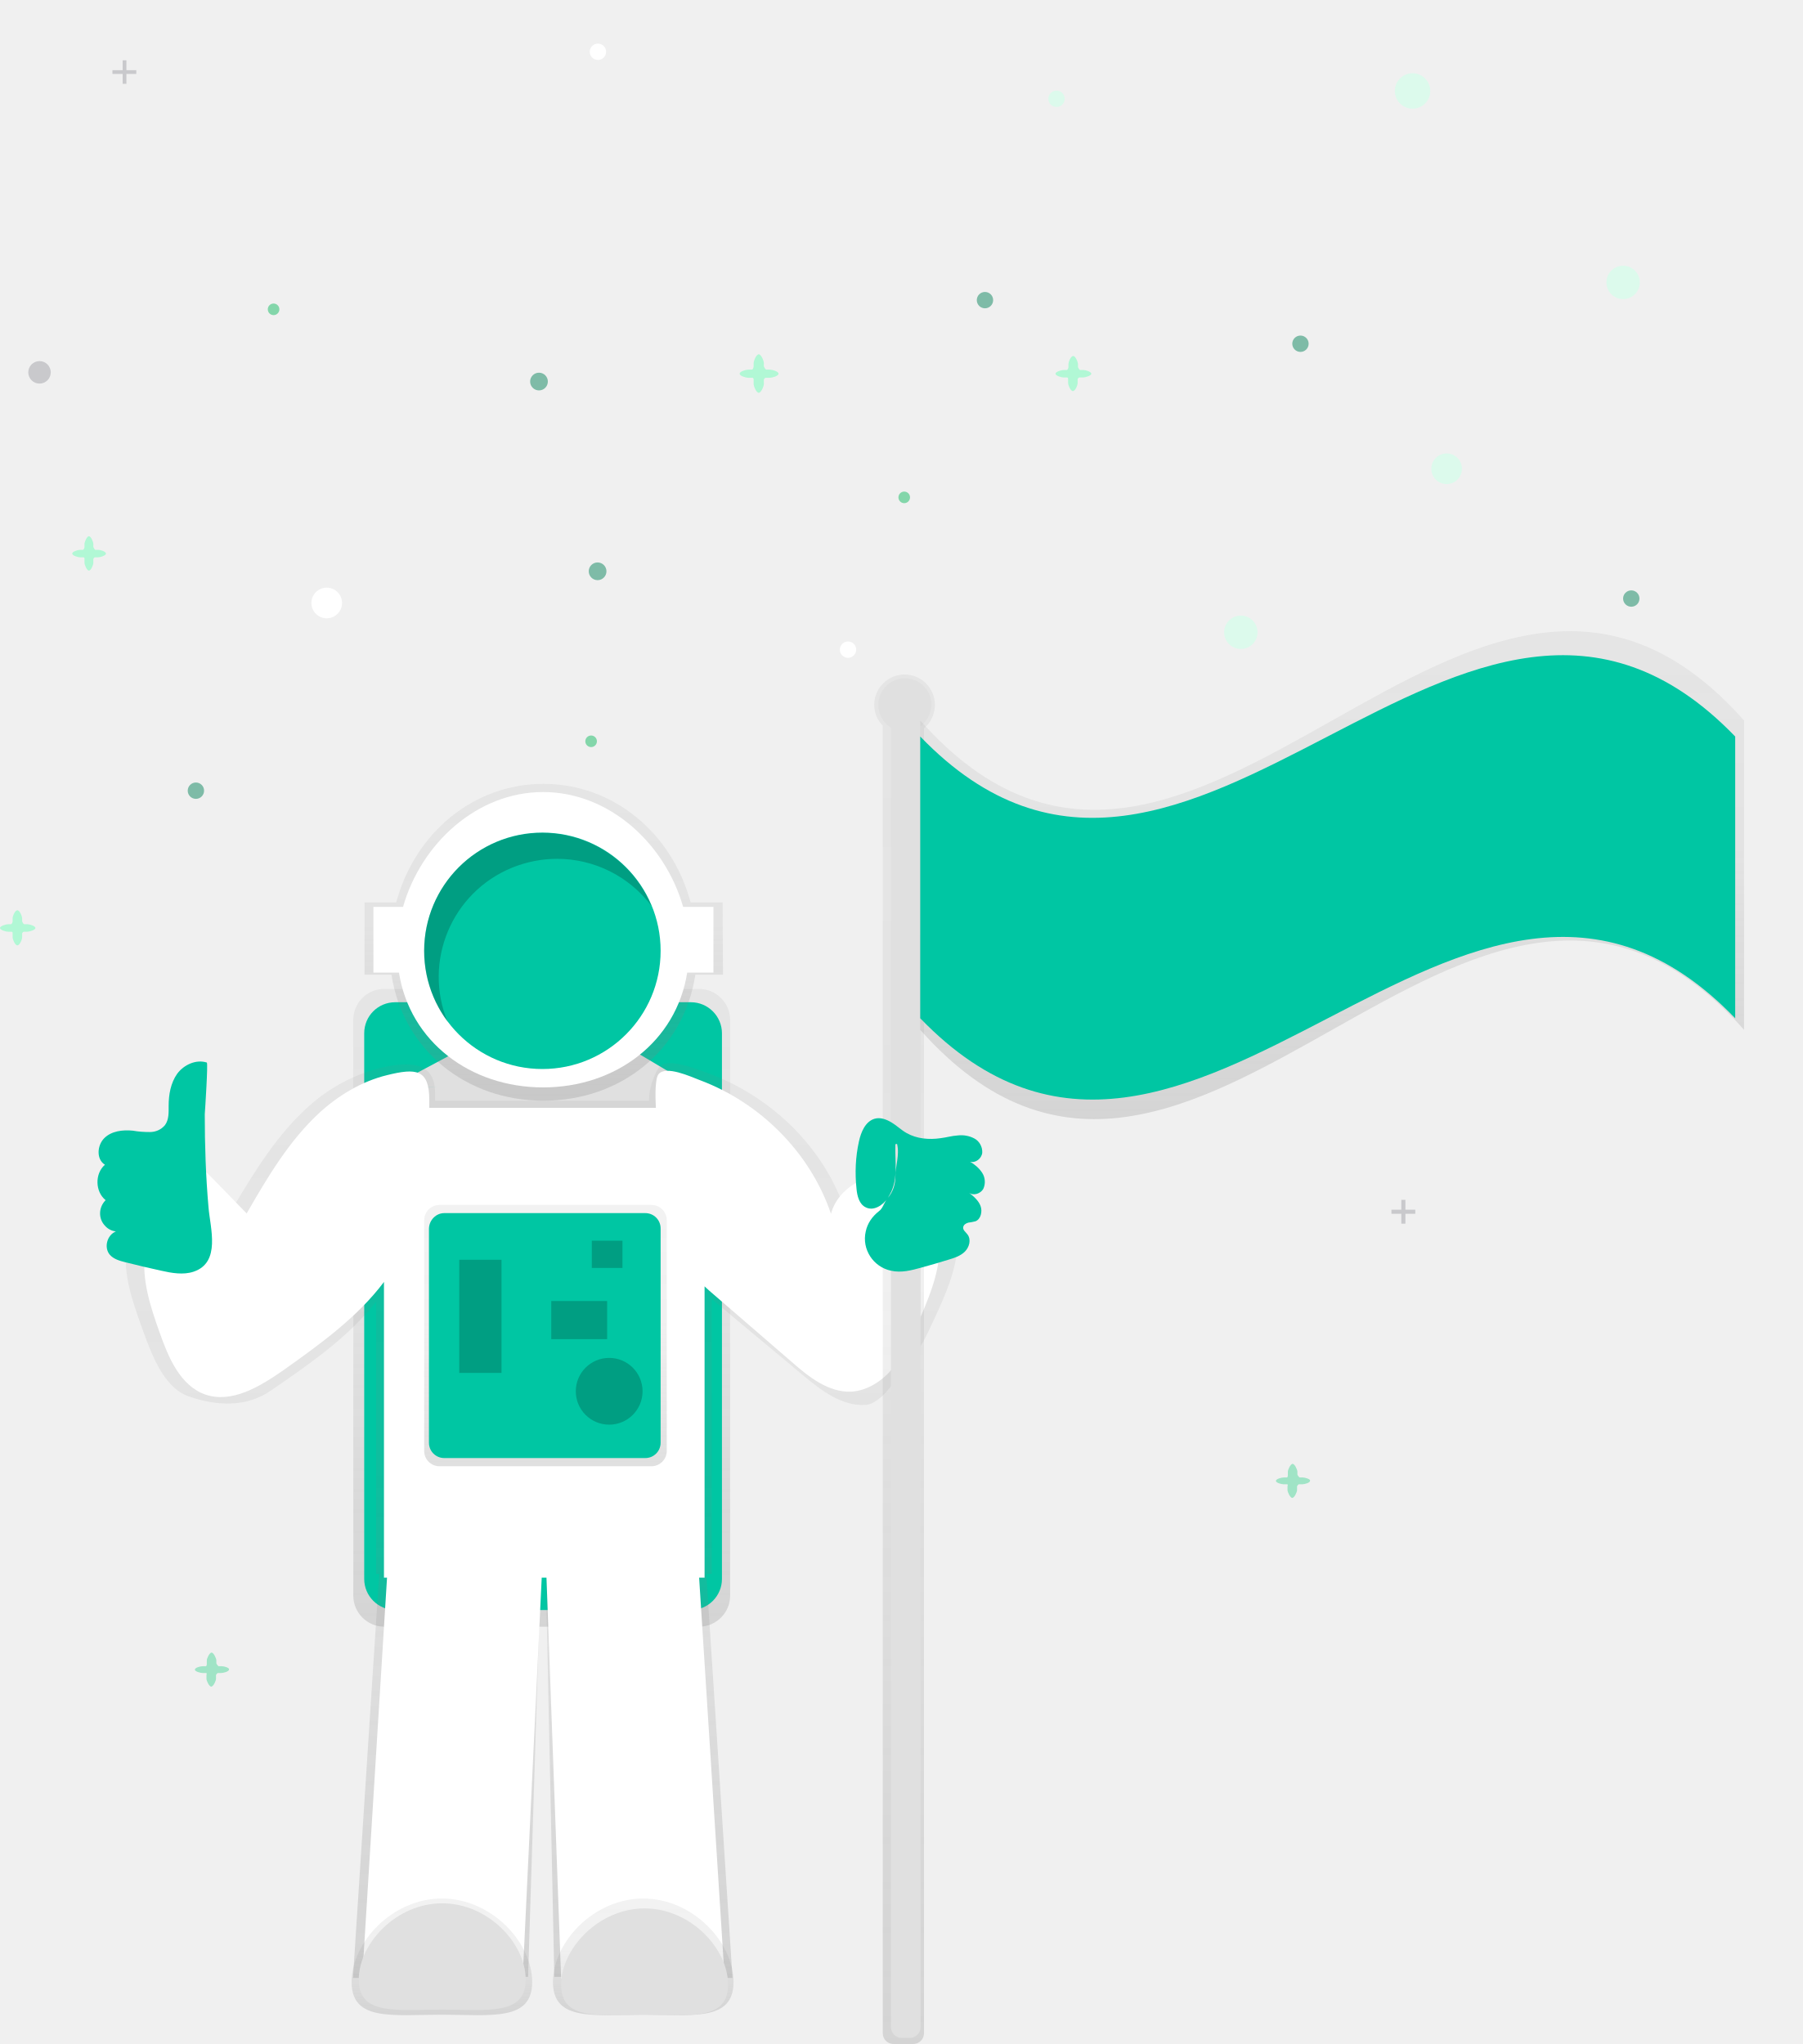
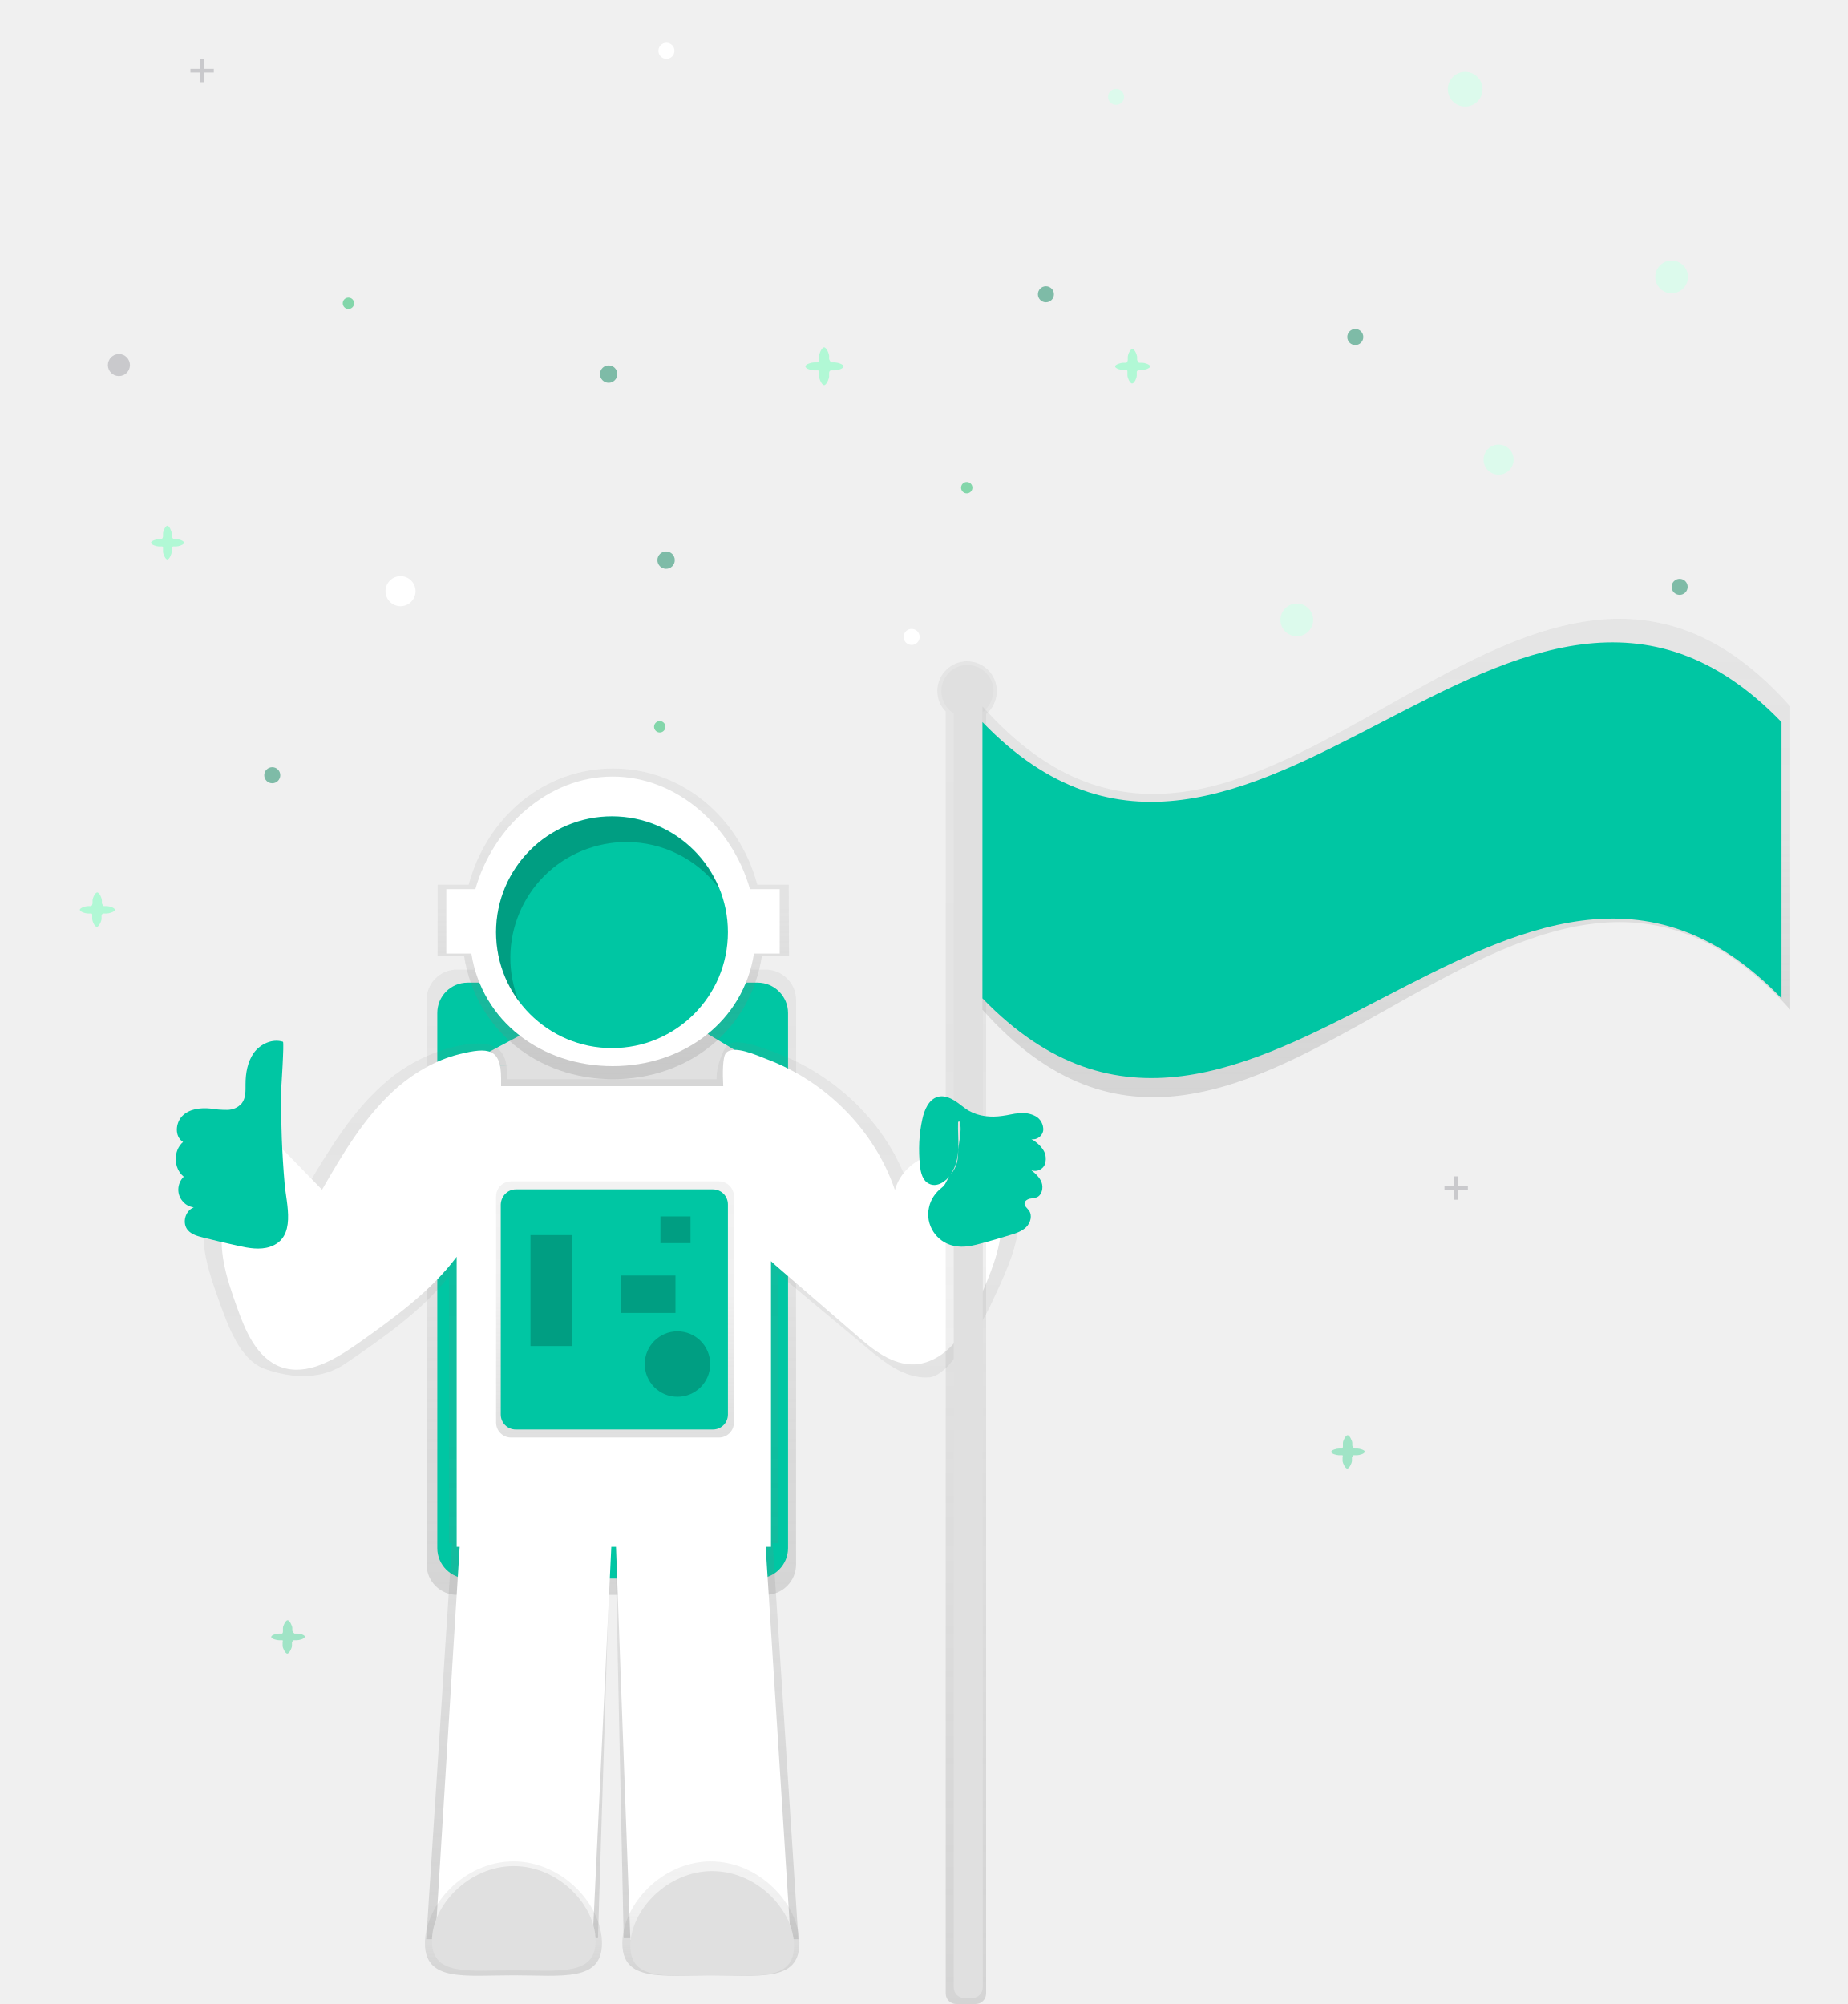
- <svg xmlns="http://www.w3.org/2000/svg" version="1.0" id="Capa_1" x="0px" y="0px" viewBox="0 0 529 600" enable-background="new 0 0 529 600" xml:space="preserve">
-   <circle opacity="0.25" fill="#535461" enable-background="new    " cx="11.6" cy="109.3" r="3.3" />
-   <polygon opacity="0.25" fill="#535461" enable-background="new    " points="415.4,355.1 412.5,355.1 412.5,352.2 411.3,352.2   411.3,355.1 408.4,355.1 408.4,356.3 411.3,356.3 411.3,359.2 412.5,359.2 412.5,356.3 415.4,356.3 " />
-   <polygon opacity="0.25" fill="#535461" enable-background="new    " points="40,20.6 37.1,20.6 37.1,17.7 36,17.7 36,20.6 33,20.6   33,21.7 36,21.7 36,24.6 37.1,24.6 37.1,21.7 40,21.7 " />
+ <svg xmlns="http://www.w3.org/2000/svg" version="1.0" id="Capa_1" x="0px" y="0px" viewBox="0 0 553 600" enable-background="new 0 0 553 600" xml:space="preserve">
+   <circle opacity="0.25" fill="#535461" enable-background="new    " cx="35.6" cy="109.3" r="3.3" />
+   <polygon opacity="0.25" fill="#535461" enable-background="new    " points="439.4,355.1 436.5,355.1 436.5,352.2 435.3,352.2   435.3,355.1 432.4,355.1 432.4,356.3 435.3,356.3 435.3,359.2 436.5,359.2 436.5,356.3 439.4,356.3 " />
+   <polygon opacity="0.25" fill="#535461" enable-background="new    " points="64,20.6 61.1,20.6 61.1,17.7 60,17.7 60,20.6 57,20.6   57,21.7 60,21.7 60,24.6 61.1,24.6 61.1,21.7 64,21.7 " />
  <g id="cce41613-5798-418e-bd1c-d8ab89d50e24_2_">
-     <linearGradient id="SVGID_1_" gradientUnits="userSpaceOnUse" x1="158.973" y1="130.606" x2="158.973" y2="317.739" gradientTransform="matrix(1 0 0 -1 0 608)">
+     <linearGradient id="SVGID_1_" gradientUnits="userSpaceOnUse" x1="182.973" y1="130.606" x2="182.973" y2="317.739" gradientTransform="matrix(1 0 0 -1 0 608)">
      <stop offset="0" style="stop-color:#808080;stop-opacity:0.25" />
      <stop offset="0.54" style="stop-color:#808080;stop-opacity:0.12" />
      <stop offset="1" style="stop-color:#808080;stop-opacity:0.1" />
    </linearGradient>
-     <path fill="url(#SVGID_1_)" d="M112.8,290.3h92.4c5,0,9.1,4.1,9.1,9.1v169c0,5-4.1,9.1-9.1,9.1h-92.4c-5,0-9.1-4.1-9.1-9.1v-169   C103.7,294.3,107.8,290.3,112.8,290.3z" />
+     <path fill="url(#SVGID_1_)" d="M136.8,290.3h92.4c5,0,9.1,4.1,9.1,9.1v169c0,5-4.1,9.1-9.1,9.1h-92.4c-5,0-9.1-4.1-9.1-9.1v-169   C127.7,294.3,131.8,290.3,136.8,290.3z" />
  </g>
-   <path id="_x33_cc1ef72-f286-4cd9-bc37-3a4bc0282736_2_" fill="#00C6A3" d="M116,294.2h86.8c5,0,9.1,4.1,9.1,9.1v160.2  c0,5-4.1,9.1-9.1,9.1H116c-5,0-9.1-4.1-9.1-9.1V303.3C106.9,298.3,110.9,294.2,116,294.2z" />
-   <polyline id="_x33_aab063b-c154-4fae-90f4-bd3dbd8a15cc_2_" fill="none" points="106.9,535.7 153.2,535.7 141.8,582.3 " />
+   <path id="_x33_cc1ef72-f286-4cd9-bc37-3a4bc0282736_2_" fill="#00C6A3" d="M140,294.2h86.8c5,0,9.1,4.1,9.1,9.1v160.2  c0,5-4.1,9.1-9.1,9.1H140c-5,0-9.1-4.1-9.1-9.1V303.3C130.9,298.3,134.9,294.2,140,294.2z" />
+   <polyline id="_x33_aab063b-c154-4fae-90f4-bd3dbd8a15cc_2_" fill="none" points="130.9,535.7 177.2,535.7 165.8,582.3 " />
  <g id="_x31_a4f509f-11ed-42f2-baf8-98baf11ce138_2_">
-     <polygon fill="#E0E0E0" points="191.1,337.1 131.2,338.3 114.6,319.2 203.9,317.6  " />
+     <polygon fill="#E0E0E0" points="215.1,337.1 155.2,338.3 138.6,319.2 227.9,317.6  " />
  </g>
  <g id="_x32_9eb97ed-3d6d-42b6-a356-b039b63b46ac_2_">
-     <polygon fill="#E0E0E0" points="203.9,319.1 114.6,319.1 132.4,309.6 184.9,307.8  " />
+     <polygon fill="#E0E0E0" points="227.9,319.1 138.6,319.1 156.4,309.6 208.9,307.8  " />
  </g>
-   <linearGradient id="SVGID_2_" gradientUnits="userSpaceOnUse" x1="409.442" y1="-49.068" x2="409.442" y2="219.331" gradientTransform="matrix(1 0 0 -1 -250.44 531.48)">
+   <linearGradient id="SVGID_2_" gradientUnits="userSpaceOnUse" x1="433.442" y1="-49.068" x2="433.442" y2="219.331" gradientTransform="matrix(1 0 0 -1 -250.44 531.48)">
    <stop offset="0" style="stop-color:#808080;stop-opacity:0.25" />
    <stop offset="0.54" style="stop-color:#808080;stop-opacity:0.12" />
    <stop offset="1" style="stop-color:#808080;stop-opacity:0.1" />
  </linearGradient>
-   <path fill="url(#SVGID_2_)" d="M269.9,344.4c-8.4-3.7-19.8,1.4-22.2,10c-6.4-18.1-21.7-32.8-40.2-39.5c-3.1-1.1-11.5-4.5-13.9-1.8  c-1.1,1.2-3.2,6-3.1,10h-62.8c0-0.8,0-1.6,0-2.3c0-9.1-7.3-9.4-16.2-7.3c-7.7,2-14.8,5.8-20.7,11.1c-9.4,8.3-16,19.2-22.4,29.9  l-11.2-11.1c-1.2-1.2-2.7-2.5-4.5-2.5c-1.9,0.1-3.2,1.7-4.3,3.2c-4.9,6.7-10,13.6-11.2,21.7c-1.2,8,1.6,15.9,4.3,23.5  c2.7,7.4,6.2,17.9,13.9,20.6c8.3,2.9,17,3.2,24.1-1.7c11.2-7.7,22.7-15.6,30.9-26.1V462h0.9l-7.7,118.6l51.4-0.3l3.7-118.3h1.5  l2.5,118.3l52.3,0.3L207.3,462h1.6v-80.7l1.4,1.2l25.4,21.2c5.3,4.4,11.3,9.1,18.3,8.7c5-0.3,9.6-8.7,12.8-12.4  c3.2-3.7,5.3-8.2,7.3-12.6c3.4-7.3,6.8-14.9,7-22.9C281.2,356.5,277.5,347.8,269.9,344.4z" />
-   <path fill="#FFFFFF" d="M265.1,346.3c-8.1-3.7-18.9,1.4-21.2,10c-6.1-18-20.8-32.6-38.4-39.2c-2.9-1.1-10-4.4-12.2-1.8  c-1,1.2-1,6-0.8,9.9H126c0-0.8,0-1.6,0-2.3c0-9.1-3.9-9.4-12.4-7.3c-7.4,1.8-14.2,5.9-19.8,11c-9,8.3-15.3,19-21.4,29.6l-10.7-11  c-1.2-1.2-2.6-2.5-4.3-2.4c-1.7,0.1-3.1,1.7-4.1,3.2c-4.7,6.6-9.6,13.5-10.7,21.6c-1.1,7.9,1.5,15.8,4.2,23.4  c2.6,7.4,6,15.6,13.3,18.3c7.9,2.8,16.2-2.3,23.1-7.1c10.7-7.6,21.7-15.5,29.5-25.9v86.8h0.9l-7.3,117.7h47.1l5.6-117.7h1.4  l4.3,117.7h48l-7.5-117.7h1.6v-85.5l1.3,1.2l24.3,21c5,4.4,10.8,9,17.5,8.7c4.8-0.3,9.1-3.2,12.2-6.9c3.1-3.7,5-8.1,7-12.5  c3.2-7.3,6.5-14.8,6.7-22.7S272.3,349.6,265.1,346.3z" />
-   <path id="_x30_c32cf8a-9850-40d7-b2dc-353b7a6759c6_2_" fill="#00C6A3" d="M60.7,311.9c-3.1-1-6.7,0.6-8.7,3.3  c-1.9,2.7-2.5,6.1-2.5,9.4c0,2,0.1,4.1-1.1,5.7c-1.1,1.3-2.7,2-4.4,2c-1.7,0-3.3-0.1-5-0.4c-3-0.3-6.3,0.1-8.4,2.2s-2.4,6.2,0.2,7.8  c-3,2.6-2.9,7.9,0.2,10.4c-2.1,2.1-2.2,5.5-0.1,7.6c0.8,0.9,1.9,1.4,3.1,1.6c-2.6,1-3.6,4.8-1.7,6.9c1.1,1.2,2.8,1.7,4.4,2.1  c3.5,0.9,7,1.7,10.6,2.5c3.1,0.7,6.5,1.3,9.5,0.3c8.1-2.7,4.9-12.8,4.4-18.9c-0.8-9.1-1.1-18.2-1.1-27.3  C60.2,325.7,61.1,312.1,60.7,311.9z" />
-   <linearGradient id="SVGID_3_" gradientUnits="userSpaceOnUse" x1="409.975" y1="208.362" x2="409.975" y2="301.377" gradientTransform="matrix(1 0 0 -1 -250.44 531.48)">
+   <path fill="url(#SVGID_2_)" d="M293.9,344.4c-8.4-3.7-19.8,1.4-22.2,10c-6.4-18.1-21.7-32.8-40.2-39.5c-3.1-1.1-11.5-4.5-13.9-1.8  c-1.1,1.2-3.2,6-3.1,10h-62.8c0-0.8,0-1.6,0-2.3c0-9.1-7.3-9.4-16.2-7.3c-7.7,2-14.8,5.8-20.7,11.1c-9.4,8.3-16,19.2-22.4,29.9  l-11.2-11.1c-1.2-1.2-2.7-2.5-4.5-2.5c-1.9,0.1-3.2,1.7-4.3,3.2c-4.9,6.7-10,13.6-11.2,21.7c-1.2,8,1.6,15.9,4.3,23.5  c2.7,7.4,6.2,17.9,13.9,20.6c8.3,2.9,17,3.2,24.1-1.7c11.2-7.7,22.7-15.6,30.9-26.1V462h0.9l-7.7,118.6l51.4-0.3l3.7-118.3h1.5  l2.5,118.3l52.3,0.3L231.3,462h1.6v-80.7l1.4,1.2l25.4,21.2c5.3,4.4,11.3,9.1,18.3,8.7c5-0.3,9.6-8.7,12.8-12.4  c3.2-3.7,5.3-8.2,7.3-12.6c3.4-7.3,6.8-14.9,7-22.9C305.2,356.5,301.5,347.8,293.9,344.4z" />
+   <path fill="#FFFFFF" d="M289.1,346.3c-8.1-3.7-18.9,1.4-21.2,10c-6.1-18-20.8-32.6-38.4-39.2c-2.9-1.1-10-4.4-12.2-1.8  c-1,1.2-1,6-0.8,9.9H150c0-0.8,0-1.6,0-2.3c0-9.1-3.9-9.4-12.4-7.3c-7.4,1.8-14.2,5.9-19.8,11c-9,8.3-15.3,19-21.4,29.6l-10.7-11  c-1.2-1.2-2.6-2.5-4.3-2.4c-1.7,0.1-3.1,1.7-4.1,3.2c-4.7,6.6-9.6,13.5-10.7,21.6c-1.1,7.9,1.5,15.8,4.2,23.4  c2.6,7.4,6,15.6,13.3,18.3c7.9,2.8,16.2-2.3,23.1-7.1c10.7-7.6,21.7-15.5,29.5-25.9v86.8h0.9l-7.3,117.7h47.1l5.6-117.7h1.4  l4.3,117.7h48l-7.5-117.7h1.6v-85.5l1.3,1.2l24.3,21c5,4.4,10.8,9,17.5,8.7c4.8-0.3,9.1-3.2,12.2-6.9c3.1-3.7,5-8.1,7-12.5  c3.2-7.3,6.5-14.8,6.7-22.7S296.3,349.6,289.1,346.3z" />
+   <path id="_x30_c32cf8a-9850-40d7-b2dc-353b7a6759c6_2_" fill="#00C6A3" d="M84.7,311.9c-3.1-1-6.7,0.6-8.7,3.3  c-1.9,2.7-2.5,6.1-2.5,9.4c0,2,0.1,4.1-1.1,5.7c-1.1,1.3-2.7,2-4.4,2c-1.7,0-3.3-0.1-5-0.4c-3-0.3-6.3,0.1-8.4,2.2s-2.4,6.2,0.2,7.8  c-3,2.6-2.9,7.9,0.2,10.4c-2.1,2.1-2.2,5.5-0.1,7.6c0.8,0.9,1.9,1.4,3.1,1.6c-2.6,1-3.6,4.8-1.7,6.9c1.1,1.2,2.8,1.7,4.4,2.1  c3.5,0.9,7,1.7,10.6,2.5c3.1,0.7,6.5,1.3,9.5,0.3c8.1-2.7,4.9-12.8,4.4-18.9c-0.8-9.1-1.1-18.2-1.1-27.3  C84.2,325.7,85.1,312.1,84.7,311.9z" />
+   <linearGradient id="SVGID_3_" gradientUnits="userSpaceOnUse" x1="433.975" y1="208.362" x2="433.975" y2="301.377" gradientTransform="matrix(1 0 0 -1 -250.44 531.48)">
    <stop offset="0" style="stop-color:#808080;stop-opacity:0.25" />
    <stop offset="0.54" style="stop-color:#808080;stop-opacity:0.12" />
    <stop offset="1" style="stop-color:#808080;stop-opacity:0.1" />
  </linearGradient>
-   <path fill="url(#SVGID_3_)" d="M212.1,264.9h-9.4c-5.5-20.5-22.8-34.8-43.2-34.8s-37.7,14.3-43.2,34.8H107v21.2h7.9  c3.4,22.2,22,37,44.6,37s41.2-14.7,44.6-37h8.1L212.1,264.9z" />
-   <path fill="#FFFFFF" d="M209.4,266.2h-8.9c-5.3-18.6-21.7-33.7-41.1-33.7s-35.8,15.1-41.1,33.7h-8.7v19.3h7.5  c3.2,20.3,21,33.7,42.3,33.7s39.1-13.4,42.3-33.7h7.7L209.4,266.2z" />
-   <circle id="_x37_a3910d7-67a0-4ff3-88ee-27dedf2e16a4_2_" fill="#00C6A3" cx="159.2" cy="279.1" r="34.7" />
+   <path fill="url(#SVGID_3_)" d="M236.1,264.9h-9.4c-5.5-20.5-22.8-34.8-43.2-34.8s-37.7,14.3-43.2,34.8H131v21.2h7.9  c3.4,22.2,22,37,44.6,37s41.2-14.7,44.6-37h8.1L236.1,264.9z" />
+   <path fill="#FFFFFF" d="M233.4,266.2h-8.9c-5.3-18.6-21.7-33.7-41.1-33.7s-35.8,15.1-41.1,33.7h-8.7v19.3h7.5  c3.2,20.3,21,33.7,42.3,33.7s39.1-13.4,42.3-33.7h7.7L233.4,266.2z" />
+   <circle id="_x37_a3910d7-67a0-4ff3-88ee-27dedf2e16a4_2_" fill="#00C6A3" cx="183.2" cy="279.1" r="34.7" />
  <g id="_x33_4c43434-1451-4ab0-8354-03d0c452d8e6_2_">
-     <linearGradient id="SVGID_4_" gradientUnits="userSpaceOnUse" x1="380.207" y1="-60.02" x2="380.207" y2="-25.799" gradientTransform="matrix(1 0 0 -1 -250.44 531.48)">
+     <linearGradient id="SVGID_4_" gradientUnits="userSpaceOnUse" x1="404.207" y1="-60.02" x2="404.207" y2="-25.799" gradientTransform="matrix(1 0 0 -1 -250.44 531.48)">
      <stop offset="0" style="stop-color:#808080;stop-opacity:0.25" />
      <stop offset="0.54" style="stop-color:#808080;stop-opacity:0.12" />
      <stop offset="1" style="stop-color:#808080;stop-opacity:0.1" />
    </linearGradient>
-     <path fill="url(#SVGID_4_)" d="M156.2,581.8c0,11.6-11.9,9.6-26.5,9.6s-26.5,2-26.5-9.6c0-11.6,11.9-24.5,26.5-24.5   S156.2,570.2,156.2,581.8z" />
+     <path fill="url(#SVGID_4_)" d="M180.2,581.8c0,11.6-11.9,9.6-26.5,9.6c-14.6,0-26.5,2-26.5-9.6c0-11.6,11.9-24.5,26.5-24.5   S180.2,570.2,180.2,581.8z" />
  </g>
  <g id="ad2d4070-7865-476e-a143-7337cc82fa1a_2_">
-     <linearGradient id="SVGID_5_" gradientUnits="userSpaceOnUse" x1="439.303" y1="-60.02" x2="439.303" y2="-25.799" gradientTransform="matrix(1 0 0 -1 -250.44 531.48)">
+     <linearGradient id="SVGID_5_" gradientUnits="userSpaceOnUse" x1="463.303" y1="-60.02" x2="463.303" y2="-25.799" gradientTransform="matrix(1 0 0 -1 -250.44 531.48)">
      <stop offset="0" style="stop-color:#808080;stop-opacity:0.25" />
      <stop offset="0.54" style="stop-color:#808080;stop-opacity:0.12" />
      <stop offset="1" style="stop-color:#808080;stop-opacity:0.1" />
    </linearGradient>
-     <path fill="url(#SVGID_5_)" d="M215.3,581.8c0,11.6-11.9,9.6-26.5,9.6s-26.5,2-26.5-9.6c0-11.6,11.9-24.5,26.5-24.5   S215.3,570.2,215.3,581.8z" />
+     <path fill="url(#SVGID_5_)" d="M239.3,581.8c0,11.6-11.9,9.6-26.5,9.6s-26.5,2-26.5-9.6c0-11.6,11.9-24.5,26.5-24.5   S239.3,570.2,239.3,581.8z" />
  </g>
  <g id="_x37_c5e0dbc-1e9f-4751-9c9a-ae23d0c67b0d_2_">
-     <path fill="#E0E0E0" d="M154.3,581.1c0,10.6-11,8.8-24.5,8.8s-24.5,1.8-24.5-8.8s11-22.4,24.5-22.4S154.3,570.5,154.3,581.1z" />
+     <path fill="#E0E0E0" d="M178.3,581.1c0,10.6-11,8.8-24.5,8.8s-24.5,1.8-24.5-8.8s11-22.4,24.5-22.4S178.3,570.5,178.3,581.1z" />
  </g>
  <g id="_x32_96e55fe-bb0b-4dd7-ab7e-7a6e065d6a5f_2_">
-     <path fill="#E0E0E0" d="M213.7,582.6c0,10.6-11,8.8-24.5,8.8s-24.5,1.8-24.5-8.8s11-22.4,24.5-22.4S213.7,572,213.7,582.6z" />
+     <path fill="#E0E0E0" d="M237.7,582.6c0,10.6-11,8.8-24.5,8.8s-24.5,1.8-24.5-8.8s11-22.4,24.5-22.4S237.7,572,237.7,582.6z" />
  </g>
-   <linearGradient id="SVGID_6_" gradientUnits="userSpaceOnUse" x1="515.987" y1="-68.48" x2="515.987" y2="333.474" gradientTransform="matrix(1 0 0 -1 -250.44 531.48)">
+   <linearGradient id="SVGID_6_" gradientUnits="userSpaceOnUse" x1="539.987" y1="-68.48" x2="539.987" y2="333.474" gradientTransform="matrix(1 0 0 -1 -250.44 531.48)">
    <stop offset="0" style="stop-color:#808080;stop-opacity:0.25" />
    <stop offset="0.54" style="stop-color:#808080;stop-opacity:0.12" />
    <stop offset="1" style="stop-color:#808080;stop-opacity:0.1" />
  </linearGradient>
-   <path fill="url(#SVGID_6_)" d="M274.4,206.9c0-4.9-4-8.9-8.9-8.9c-4.9,0-8.9,4-8.9,8.9c0,2.3,0.9,4.5,2.5,6.1v383.8  c0,1.8,1.4,3.2,3.2,3.2h5.7c1.8,0,3.2-1.4,3.2-3.2v-383C273.2,212.1,274.4,209.6,274.4,206.9z" />
-   <path fill="#E0E0E0" d="M273.4,206.9c0-4.3-3.5-7.8-7.8-7.8c-4.3,0-7.8,3.5-7.8,7.8c0,2.7,1.4,5.3,3.7,6.7v381.4  c0,1.8,1.4,3.2,3.2,3.2h2.3c1.8,0,3.2-1.4,3.2-3.2V213.2C272.1,211.7,273.3,209.4,273.4,206.9z" />
-   <path id="_x37_5078eba-178e-4938-aaf4-b7f041ea2d55_2_" fill="#00C6A3" d="M260.6,351.6c-1.4,2.2-4.2,4-6.5,2.8  c-1.9-0.9-2.5-3.3-2.7-5.4c-0.5-4.7-0.3-9.4,0.7-13.9c0.6-2.8,1.9-5.9,4.6-6.7c1.7-0.5,3.5,0.2,5,1.1s2.8,2.2,4.4,3.1  c3,1.7,6.6,2,10,1.5c1.7-0.2,3.3-0.7,5-0.8c1.7-0.2,3.4,0.1,4.9,0.9c1.5,0.8,2.4,2.5,2.3,4.2c-0.2,1.7-2,3.1-3.6,2.6  c1.4,0.8,2.7,1.9,3.6,3.3c0.9,1.4,1,3.2,0.3,4.7c-0.8,1.4-2.9,2.1-4.2,1.1c1.4,1.1,2.8,2.3,3.4,3.9c0.6,1.6,0.1,3.9-1.5,4.5  c-0.7,0.2-1.4,0.3-2.1,0.4c-0.7,0.2-1.4,0.6-1.5,1.4c-0.1,0.8,0.8,1.4,1.3,2.1c1.1,1.5,0.5,3.7-0.8,5c-1.3,1.3-3.2,1.9-4.9,2.4  c-2.6,0.8-5.3,1.6-7.9,2.3c-2.9,0.8-5.9,1.6-8.9,0.9c-5.2-1.1-8.6-6.3-7.4-11.5c0.5-2.4,1.9-4.4,3.8-5.9  C259.2,354.7,259.5,352.9,260.6,351.6c1.5-1.7,2.2-3.9,2.2-6.1c0-3.3,1.3-6.5,0.5-9.7c-0.2,0-0.3,0-0.5,0.1  C262.6,341.4,263.9,346.6,260.6,351.6z" />
+   <path fill="url(#SVGID_6_)" d="M298.4,206.9c0-4.9-4-8.9-8.9-8.9c-4.9,0-8.9,4-8.9,8.9c0,2.3,0.9,4.5,2.5,6.1v383.8  c0,1.8,1.4,3.2,3.2,3.2h5.7c1.8,0,3.2-1.4,3.2-3.2v-383C297.2,212.1,298.4,209.6,298.4,206.9z" />
+   <path fill="#E0E0E0" d="M297.4,206.9c0-4.3-3.5-7.8-7.8-7.8c-4.3,0-7.8,3.5-7.8,7.8c0,2.7,1.4,5.3,3.7,6.7v381.4  c0,1.8,1.4,3.2,3.2,3.2h2.3c1.8,0,3.2-1.4,3.2-3.2V213.2C296.1,211.7,297.3,209.4,297.4,206.9z" />
+   <path id="_x37_5078eba-178e-4938-aaf4-b7f041ea2d55_2_" fill="#00C6A3" d="M284.6,351.6c-1.4,2.2-4.2,4-6.5,2.8  c-1.9-0.9-2.5-3.3-2.7-5.4c-0.5-4.7-0.3-9.4,0.7-13.9c0.6-2.8,1.9-5.9,4.6-6.7c1.7-0.5,3.5,0.2,5,1.1s2.8,2.2,4.4,3.1  c3,1.7,6.6,2,10,1.5c1.7-0.2,3.3-0.7,5-0.8c1.7-0.2,3.4,0.1,4.9,0.9c1.5,0.8,2.4,2.5,2.3,4.2c-0.2,1.7-2,3.1-3.6,2.6  c1.4,0.8,2.7,1.9,3.6,3.3c0.9,1.4,1,3.2,0.3,4.7c-0.8,1.4-2.9,2.1-4.2,1.1c1.4,1.1,2.8,2.3,3.4,3.9c0.6,1.6,0.1,3.9-1.5,4.5  c-0.7,0.2-1.4,0.3-2.1,0.4c-0.7,0.2-1.4,0.6-1.5,1.4c-0.1,0.8,0.8,1.4,1.3,2.1c1.1,1.5,0.5,3.7-0.8,5c-1.3,1.3-3.2,1.9-4.9,2.4  c-2.6,0.8-5.3,1.6-7.9,2.3c-2.9,0.8-5.9,1.6-8.9,0.9c-5.2-1.1-8.6-6.3-7.4-11.5c0.5-2.4,1.9-4.4,3.8-5.9  C283.2,354.7,283.5,352.9,284.6,351.6c1.5-1.7,2.2-3.9,2.2-6.1c0-3.3,1.3-6.5,0.5-9.7c-0.2,0-0.3,0-0.5,0.1  C286.6,341.4,287.9,346.6,284.6,351.6z" />
  <g id="_x35_9ef6675-eba5-4924-a41d-ef258633805a_2_">
-     <linearGradient id="SVGID_7_" gradientUnits="userSpaceOnUse" x1="641.46" y1="202.955" x2="641.46" y2="346.244" gradientTransform="matrix(1 0 0 -1 -250.44 531.48)">
+     <linearGradient id="SVGID_7_" gradientUnits="userSpaceOnUse" x1="665.46" y1="202.955" x2="665.46" y2="346.244" gradientTransform="matrix(1 0 0 -1 -250.44 531.48)">
      <stop offset="0" style="stop-color:#808080;stop-opacity:0.25" />
      <stop offset="0.54" style="stop-color:#808080;stop-opacity:0.12" />
      <stop offset="1" style="stop-color:#808080;stop-opacity:0.1" />
    </linearGradient>
-     <path fill="url(#SVGID_7_)" d="M511.9,302.3c-80.6-90.8-161.2,90.8-241.8,0v-90.8c80.6,90.8,161.2-90.8,241.8,0   C511.9,241.7,511.9,272,511.9,302.3z" />
+     <path fill="url(#SVGID_7_)" d="M535.9,302.3c-80.6-90.8-161.2,90.8-241.8,0v-90.8c80.6,90.8,161.2-90.8,241.8,0   C535.9,241.7,535.9,272,535.9,302.3z" />
  </g>
  <g id="aee1670e-e8ab-4e69-9ed6-c33b4299fb78_2_">
-     <path fill="#00C6A3" d="M509.3,298.9c-79.7-82.7-159.4,82.7-239.2,0v-82.7c79.7,82.7,159.4-82.7,239.2,0V298.9z" />
+     <path fill="#00C6A3" d="M533.3,298.9c-79.7-82.7-159.4,82.7-239.2,0v-82.7c79.7,82.7,159.4-82.7,239.2,0V298.9z" />
  </g>
  <g id="d941d43a-1bd7-497d-a2ef-a3e2e2659e0c_2_">
-     <linearGradient id="SVGID_8_" gradientUnits="userSpaceOnUse" x1="160.073" y1="177.662" x2="160.073" y2="254.269" gradientTransform="matrix(1 0 0 -1 0 608)">
+     <linearGradient id="SVGID_8_" gradientUnits="userSpaceOnUse" x1="184.073" y1="177.662" x2="184.073" y2="254.269" gradientTransform="matrix(1 0 0 -1 0 608)">
      <stop offset="0" style="stop-color:#808080;stop-opacity:0.25" />
      <stop offset="0.54" style="stop-color:#808080;stop-opacity:0.12" />
      <stop offset="1" style="stop-color:#808080;stop-opacity:0.1" />
    </linearGradient>
-     <path fill="url(#SVGID_8_)" d="M129,353.7h62.2c2.5,0,4.5,2,4.5,4.5v67.7c0,2.5-2,4.5-4.5,4.5H129c-2.5,0-4.5-2-4.5-4.5v-67.7   C124.5,355.7,126.5,353.7,129,353.7z" />
+     <path fill="url(#SVGID_8_)" d="M153,353.7h62.2c2.5,0,4.5,2,4.5,4.5v67.7c0,2.5-2,4.5-4.5,4.5H153c-2.5,0-4.5-2-4.5-4.5v-67.7   C148.5,355.7,150.5,353.7,153,353.7z" />
  </g>
-   <path id="_x33_04248a4-1768-4f23-b9cb-e161915f6967_2_" fill="#00C6A3" d="M130.4,356.1h59c2.5,0,4.5,2,4.5,4.5v62.9  c0,2.5-2,4.5-4.5,4.5h-59c-2.5,0-4.5-2-4.5-4.5v-62.9C126,358.1,128,356.1,130.4,356.1z" />
-   <rect id="_x30_76458b3-f8b8-42f1-ba43-cb3b5508f8a9_2_" x="134.8" y="369.8" opacity="0.2" enable-background="new    " width="12.4" height="33.2" />
-   <rect id="_x34_5128737-2df6-4b8c-aef6-04e2ae683cff_2_" x="161.8" y="381.9" opacity="0.2" enable-background="new    " width="16.4" height="11.2" />
-   <rect x="173.7" y="364.2" opacity="0.2" enable-background="new    " width="9" height="8" />
-   <circle id="_x34_ad46ce1-f00a-4f7a-9fe8-8c270b89c73d_2_" opacity="0.2" enable-background="new    " cx="178.8" cy="408.4" r="9.8" />
-   <path id="ff63785f-5c7f-4def-be10-0bb3de2ca90f_2_" opacity="0.2" enable-background="new    " d="M163.5,252.1  c10.9,0,21.1,5.1,27.7,13.8c-7.3-17.7-27.6-26.1-45.3-18.8c-17.7,7.3-26.1,27.6-18.8,45.3c1.1,2.7,2.6,5.3,4.3,7.6  c-7.3-17.7,1.1-38,18.9-45.3C154.5,253,159,252.1,163.5,252.1z" />
+   <path id="_x33_04248a4-1768-4f23-b9cb-e161915f6967_2_" fill="#00C6A3" d="M154.4,356.1h59c2.5,0,4.5,2,4.5,4.5v62.9  c0,2.5-2,4.5-4.5,4.5h-59c-2.5,0-4.5-2-4.5-4.5v-62.9C150,358.1,152,356.1,154.4,356.1z" />
+   <rect id="_x30_76458b3-f8b8-42f1-ba43-cb3b5508f8a9_2_" x="158.8" y="369.8" opacity="0.2" enable-background="new    " width="12.4" height="33.2" />
+   <rect id="_x34_5128737-2df6-4b8c-aef6-04e2ae683cff_2_" x="185.8" y="381.9" opacity="0.2" enable-background="new    " width="16.4" height="11.2" />
+   <rect x="197.7" y="364.2" opacity="0.2" enable-background="new    " width="9" height="8" />
+   <circle id="_x34_ad46ce1-f00a-4f7a-9fe8-8c270b89c73d_2_" opacity="0.2" enable-background="new    " cx="202.8" cy="408.4" r="9.8" />
+   <path id="ff63785f-5c7f-4def-be10-0bb3de2ca90f_2_" opacity="0.2" enable-background="new    " d="M187.5,252.1  c10.9,0,21.1,5.1,27.7,13.8c-7.3-17.7-27.6-26.1-45.3-18.8c-17.7,7.3-26.1,27.6-18.8,45.3c1.1,2.7,2.6,5.3,4.3,7.6  c-7.3-17.7,1.1-38,18.9-45.3C178.5,253,183,252.1,187.5,252.1z" />
  <g>
-     <path id="ee614fe0-a70d-49e2-ad0f-cfa0665daf52_2_" fill="#B1F8D5" d="M225.9,108.5h-1c-0.2,0-0.7-0.8-0.7-1v-0.9   c0-0.7-0.8-2.6-1.5-2.6s-1.5,1.9-1.5,2.6v0.9c0,0.3-0.2,1-0.5,1h-1c-0.7,0-2.6,0.5-2.6,1.2c0,0.7,1.9,1.2,2.6,1.2h1.1   c0.4,0,0.4,0.4,0.4,0.6v1.2c0,0.7,0.8,2.6,1.5,2.6s1.5-1.9,1.5-2.6v-1.2c0-0.2,0.3-0.6,0.5-0.6h1.2c0.7,0,2.6-0.5,2.6-1.2   S226.6,108.5,225.9,108.5z" />
-     <path id="acc1d592-062e-4dcd-a91f-f2c750c33fa0_2_" fill="#B1F8D5" d="M28.9,161.4H28c-0.2,0-0.6-0.7-0.6-0.9v-0.8   c0-0.6-0.7-2.3-1.3-2.3s-1.3,1.7-1.3,2.3v0.8c0,0.3-0.2,0.9-0.5,0.9h-0.8c-0.6,0-2.3,0.5-2.3,1.1s1.7,1.1,2.3,1.1h1   c0.3,0,0.3,0.3,0.3,0.5v1.1c0,0.6,0.7,2.3,1.3,2.3s1.3-1.7,1.3-2.3v-1.1c0-0.1,0.3-0.5,0.4-0.5h1c0.6,0,2.3-0.5,2.3-1.1   S29.5,161.4,28.9,161.4z" />
-     <path id="e9c2f9d0-6216-43dd-aafe-1aef442d8198_1_" fill="#A0E4C6" d="M382.4,433.7h-0.9c-0.2,0-0.7-0.7-0.7-0.9V432   c0-0.6-0.8-2.3-1.4-2.3s-1.4,1.7-1.4,2.3v0.8c0,0.3,0,0.9-0.3,0.9h-0.9c-0.6,0-2.3,0.4-2.3,1c0,0.6,1.7,1,2.3,1h1   c0.3,0,0.1,0.5,0.1,0.6v1.1c0,0.6,0.8,2.3,1.4,2.3c0.6,0,1.4-1.7,1.4-2.3v-1.1c0-0.1,0.4-0.6,0.5-0.6h1c0.6,0,2.3-0.4,2.3-1   C384.8,434.2,383,433.7,382.4,433.7z" />
-     <path id="_x31_3867d9c-cfe7-4b60-a8c5-3f71e99c3e02_2_" fill="#A0E4C6" d="M65.1,489.1h-0.9c-0.2,0-0.7-0.7-0.7-0.9v-0.8   c0-0.6-0.8-2.3-1.4-2.3s-1.4,1.7-1.4,2.3v0.8c0,0.3,0,0.9-0.3,0.9h-0.9c-0.6,0-2.3,0.4-2.3,1s1.7,1,2.3,1h1c0.3,0,0.1,0.5,0.1,0.6   v1.1c0,0.6,0.8,2.3,1.4,2.3s1.4-1.7,1.4-2.3v-1.1c0-0.1,0.4-0.6,0.5-0.6h1c0.6,0,2.3-0.4,2.3-1C67.5,489.6,65.8,489.1,65.1,489.1z" />
-     <circle id="cb349740-a417-4f38-a613-4379a7fe1f38_2_" fill="#DCFAEC" cx="414.6" cy="26.7" r="5.2" />
-     <circle id="be23bb10-1d2e-418b-af6d-2d6967ae971b_2_" fill="#7EBBA7" cx="57.5" cy="232.1" r="2.4" />
-     <circle id="_x39_efc09db-f667-434b-9915-b8177f90eb0b_4_" fill="#83D6AA" cx="265.4" cy="146" r="1.7" />
-     <circle id="_x39_efc09db-f667-434b-9915-b8177f90eb0b_1_" fill="#83D6AA" cx="80.3" cy="90.8" r="1.7" />
-     <circle id="_x31_b095ea7-cb8e-44fa-8db9-d77434a32042_2_" fill="#DCFAEC" cx="364.2" cy="185.6" r="4.9" />
-     <circle id="_x30_045b9d1-e494-49ec-9bae-4feb39b517d1_2_" fill="#DCFAEC" cx="310.1" cy="29" r="2.4" />
-     <circle id="de43a1f8-3987-4c14-8b8b-500a4e27f972_4_" fill="#FFFFFF" cx="248.9" cy="190.7" r="2.4" />
-     <circle id="de43a1f8-3987-4c14-8b8b-500a4e27f972_1_" fill="#FFFFFF" cx="175.5" cy="15.2" r="2.4" />
-     <circle id="b38b0c10-cbab-47c9-839f-7ab983c113e8_2_" fill="#FFFFFF" cx="95.9" cy="177" r="4.5" />
-     <circle id="e67cfae9-b598-4bd2-a0f9-80d7ff6e0a16_2_" fill="#7EBBA7" cx="158.2" cy="112" r="2.6" />
-     <circle id="_x31_d77e6b8-da9e-4299-ade6-ad650e1207bd_2_" fill="#83D6AA" cx="173.5" cy="217.6" r="1.7" />
-     <circle id="_x31_e33811a-9f5a-4f3e-be99-0f7e1dde7905_2_" fill="#7EBBA7" cx="175.4" cy="167.7" r="2.6" />
-     <path id="c488d0a9-6894-4c9c-aef4-d1faab1984cf_4_" fill="#B1F8D5" d="M317.9,108.6H317c-0.2,0-0.6-0.7-0.6-0.9v-0.8   c0-0.6-0.7-2.4-1.4-2.4s-1.4,1.7-1.4,2.4v0.8c0,0.3-0.2,0.9-0.5,0.9h-0.9c-0.6,0-2.4,0.5-2.4,1.1c0,0.6,1.7,1.1,2.4,1.1h1   c0.3,0,0.3,0.3,0.3,0.5v1.1c0,0.6,0.7,2.4,1.4,2.4s1.4-1.7,1.4-2.4v-1.1c0-0.1,0.3-0.5,0.5-0.5h1.1c0.6,0,2.4-0.5,2.4-1.1   C320.3,109.1,318.6,108.6,317.9,108.6z" />
-     <path id="c488d0a9-6894-4c9c-aef4-d1faab1984cf_1_" fill="#B1F8D5" d="M8,271.3H7.1c-0.2,0-0.6-0.7-0.6-0.9v-0.8   c0-0.6-0.7-2.4-1.4-2.4s-1.4,1.7-1.4,2.4v0.8c0,0.3-0.2,0.9-0.5,0.9H2.4c-0.6,0-2.4,0.5-2.4,1.1c0,0.6,1.7,1.1,2.4,1.1h1   c0.3,0,0.3,0.3,0.3,0.5v1.1c0,0.6,0.7,2.4,1.4,2.4s1.4-1.7,1.4-2.4v-1.1c0-0.1,0.3-0.5,0.5-0.5H8c0.6,0,2.4-0.5,2.4-1.1   C10.4,271.8,8.7,271.3,8,271.3z" />
-     <circle id="_x37_be5003c-4472-46d4-8fd5-cb0f750e9b8b_4_" fill="#7EBBA7" cx="478.8" cy="175.7" r="2.4" />
-     <circle id="_x37_be5003c-4472-46d4-8fd5-cb0f750e9b8b_1_" fill="#7EBBA7" cx="289.1" cy="88.1" r="2.4" />
-     <circle id="_x37_efbb3a7-f30e-4781-a185-7b9acf369ac6_2_" fill="#7EBBA7" cx="381.7" cy="100.9" r="2.4" />
-     <circle id="e77aff23-9dcb-4e42-8690-c4669d7d47b5_2_" fill="#DCFAEC" cx="476.4" cy="82.9" r="4.9" />
-     <circle id="f898004f-292d-4a15-988f-9ba9c1bfd06e_2_" fill="#DCFAEC" cx="424.6" cy="137.6" r="4.5" />
+     <path id="ee614fe0-a70d-49e2-ad0f-cfa0665daf52_2_" fill="#B1F8D5" d="M249.9,108.5h-1c-0.2,0-0.7-0.8-0.7-1v-0.9   c0-0.7-0.8-2.6-1.5-2.6s-1.5,1.9-1.5,2.6v0.9c0,0.3-0.2,1-0.5,1h-1c-0.7,0-2.6,0.5-2.6,1.2c0,0.7,1.9,1.2,2.6,1.2h1.1   c0.4,0,0.4,0.4,0.4,0.6v1.2c0,0.7,0.8,2.6,1.5,2.6s1.5-1.9,1.5-2.6v-1.2c0-0.2,0.3-0.6,0.5-0.6h1.2c0.7,0,2.6-0.5,2.6-1.2   S250.6,108.5,249.9,108.5z" />
+     <path id="acc1d592-062e-4dcd-a91f-f2c750c33fa0_2_" fill="#B1F8D5" d="M52.9,161.4H52c-0.2,0-0.6-0.7-0.6-0.9v-0.8   c0-0.6-0.7-2.3-1.3-2.3c-0.6,0-1.3,1.7-1.3,2.3v0.8c0,0.3-0.2,0.9-0.5,0.9h-0.8c-0.6,0-2.3,0.5-2.3,1.1s1.7,1.1,2.3,1.1h1   c0.3,0,0.3,0.3,0.3,0.5v1.1c0,0.6,0.7,2.3,1.3,2.3s1.3-1.7,1.3-2.3v-1.1c0-0.1,0.3-0.5,0.4-0.5h1c0.6,0,2.3-0.5,2.3-1.1   S53.5,161.4,52.9,161.4z" />
+     <path id="e9c2f9d0-6216-43dd-aafe-1aef442d8198_1_" fill="#A0E4C6" d="M406.4,433.7h-0.9c-0.2,0-0.7-0.7-0.7-0.9V432   c0-0.6-0.8-2.3-1.4-2.3s-1.4,1.7-1.4,2.3v0.8c0,0.3,0,0.9-0.3,0.9h-0.9c-0.6,0-2.3,0.4-2.3,1c0,0.6,1.7,1,2.3,1h1   c0.3,0,0.1,0.5,0.1,0.6v1.1c0,0.6,0.8,2.3,1.4,2.3c0.6,0,1.4-1.7,1.4-2.3v-1.1c0-0.1,0.4-0.6,0.5-0.6h1c0.6,0,2.3-0.4,2.3-1   C408.8,434.2,407,433.7,406.4,433.7z" />
+     <path id="_x31_3867d9c-cfe7-4b60-a8c5-3f71e99c3e02_2_" fill="#A0E4C6" d="M89.1,489.1h-0.9c-0.2,0-0.7-0.7-0.7-0.9v-0.8   c0-0.6-0.8-2.3-1.4-2.3c-0.6,0-1.4,1.7-1.4,2.3v0.8c0,0.3,0,0.9-0.3,0.9h-0.9c-0.6,0-2.3,0.4-2.3,1s1.7,1,2.3,1h1   c0.3,0,0.1,0.5,0.1,0.6v1.1c0,0.6,0.8,2.3,1.4,2.3c0.6,0,1.4-1.7,1.4-2.3v-1.1c0-0.1,0.4-0.6,0.5-0.6h1c0.6,0,2.3-0.4,2.3-1   C91.5,489.6,89.8,489.1,89.1,489.1z" />
+     <circle id="cb349740-a417-4f38-a613-4379a7fe1f38_2_" fill="#DCFAEC" cx="438.6" cy="26.7" r="5.2" />
+     <circle id="be23bb10-1d2e-418b-af6d-2d6967ae971b_2_" fill="#7EBBA7" cx="81.5" cy="232.1" r="2.4" />
+     <circle id="_x39_efc09db-f667-434b-9915-b8177f90eb0b_4_" fill="#83D6AA" cx="289.4" cy="146" r="1.7" />
+     <circle id="_x39_efc09db-f667-434b-9915-b8177f90eb0b_1_" fill="#83D6AA" cx="104.3" cy="90.8" r="1.7" />
+     <circle id="_x31_b095ea7-cb8e-44fa-8db9-d77434a32042_2_" fill="#DCFAEC" cx="388.2" cy="185.6" r="4.9" />
+     <circle id="_x30_045b9d1-e494-49ec-9bae-4feb39b517d1_2_" fill="#DCFAEC" cx="334.1" cy="29" r="2.4" />
+     <circle id="de43a1f8-3987-4c14-8b8b-500a4e27f972_4_" fill="#FFFFFF" cx="272.9" cy="190.7" r="2.4" />
+     <circle id="de43a1f8-3987-4c14-8b8b-500a4e27f972_1_" fill="#FFFFFF" cx="199.5" cy="15.2" r="2.4" />
+     <circle id="b38b0c10-cbab-47c9-839f-7ab983c113e8_2_" fill="#FFFFFF" cx="119.9" cy="177" r="4.5" />
+     <circle id="e67cfae9-b598-4bd2-a0f9-80d7ff6e0a16_2_" fill="#7EBBA7" cx="182.2" cy="112" r="2.6" />
+     <circle id="_x31_d77e6b8-da9e-4299-ade6-ad650e1207bd_2_" fill="#83D6AA" cx="197.5" cy="217.6" r="1.7" />
+     <circle id="_x31_e33811a-9f5a-4f3e-be99-0f7e1dde7905_2_" fill="#7EBBA7" cx="199.4" cy="167.7" r="2.6" />
+     <path id="c488d0a9-6894-4c9c-aef4-d1faab1984cf_4_" fill="#B1F8D5" d="M341.9,108.6H341c-0.2,0-0.6-0.7-0.6-0.9v-0.8   c0-0.6-0.7-2.4-1.4-2.4s-1.4,1.7-1.4,2.4v0.8c0,0.3-0.2,0.9-0.5,0.9h-0.9c-0.6,0-2.4,0.5-2.4,1.1c0,0.6,1.7,1.1,2.4,1.1h1   c0.3,0,0.3,0.3,0.3,0.5v1.1c0,0.6,0.7,2.4,1.4,2.4s1.4-1.7,1.4-2.4v-1.1c0-0.1,0.3-0.5,0.5-0.5h1.1c0.6,0,2.4-0.5,2.4-1.1   C344.3,109.1,342.6,108.6,341.9,108.6z" />
+     <path id="c488d0a9-6894-4c9c-aef4-d1faab1984cf_1_" fill="#B1F8D5" d="M32,271.3h-0.9c-0.2,0-0.6-0.7-0.6-0.9v-0.8   c0-0.6-0.7-2.4-1.4-2.4c-0.6,0-1.4,1.7-1.4,2.4v0.8c0,0.3-0.2,0.9-0.5,0.9h-0.9c-0.6,0-2.4,0.5-2.4,1.1c0,0.6,1.7,1.1,2.4,1.1h1   c0.3,0,0.3,0.3,0.3,0.5v1.1c0,0.6,0.7,2.4,1.4,2.4c0.6,0,1.4-1.7,1.4-2.4v-1.1c0-0.1,0.3-0.5,0.5-0.5H32c0.6,0,2.4-0.5,2.4-1.1   C34.4,271.8,32.7,271.3,32,271.3z" />
+     <circle id="_x37_be5003c-4472-46d4-8fd5-cb0f750e9b8b_4_" fill="#7EBBA7" cx="502.8" cy="175.7" r="2.4" />
+     <circle id="_x37_be5003c-4472-46d4-8fd5-cb0f750e9b8b_1_" fill="#7EBBA7" cx="313.1" cy="88.1" r="2.4" />
+     <circle id="_x37_efbb3a7-f30e-4781-a185-7b9acf369ac6_2_" fill="#7EBBA7" cx="405.7" cy="100.9" r="2.4" />
+     <circle id="e77aff23-9dcb-4e42-8690-c4669d7d47b5_2_" fill="#DCFAEC" cx="500.4" cy="82.9" r="4.9" />
+     <circle id="f898004f-292d-4a15-988f-9ba9c1bfd06e_2_" fill="#DCFAEC" cx="448.6" cy="137.6" r="4.5" />
  </g>
</svg>
